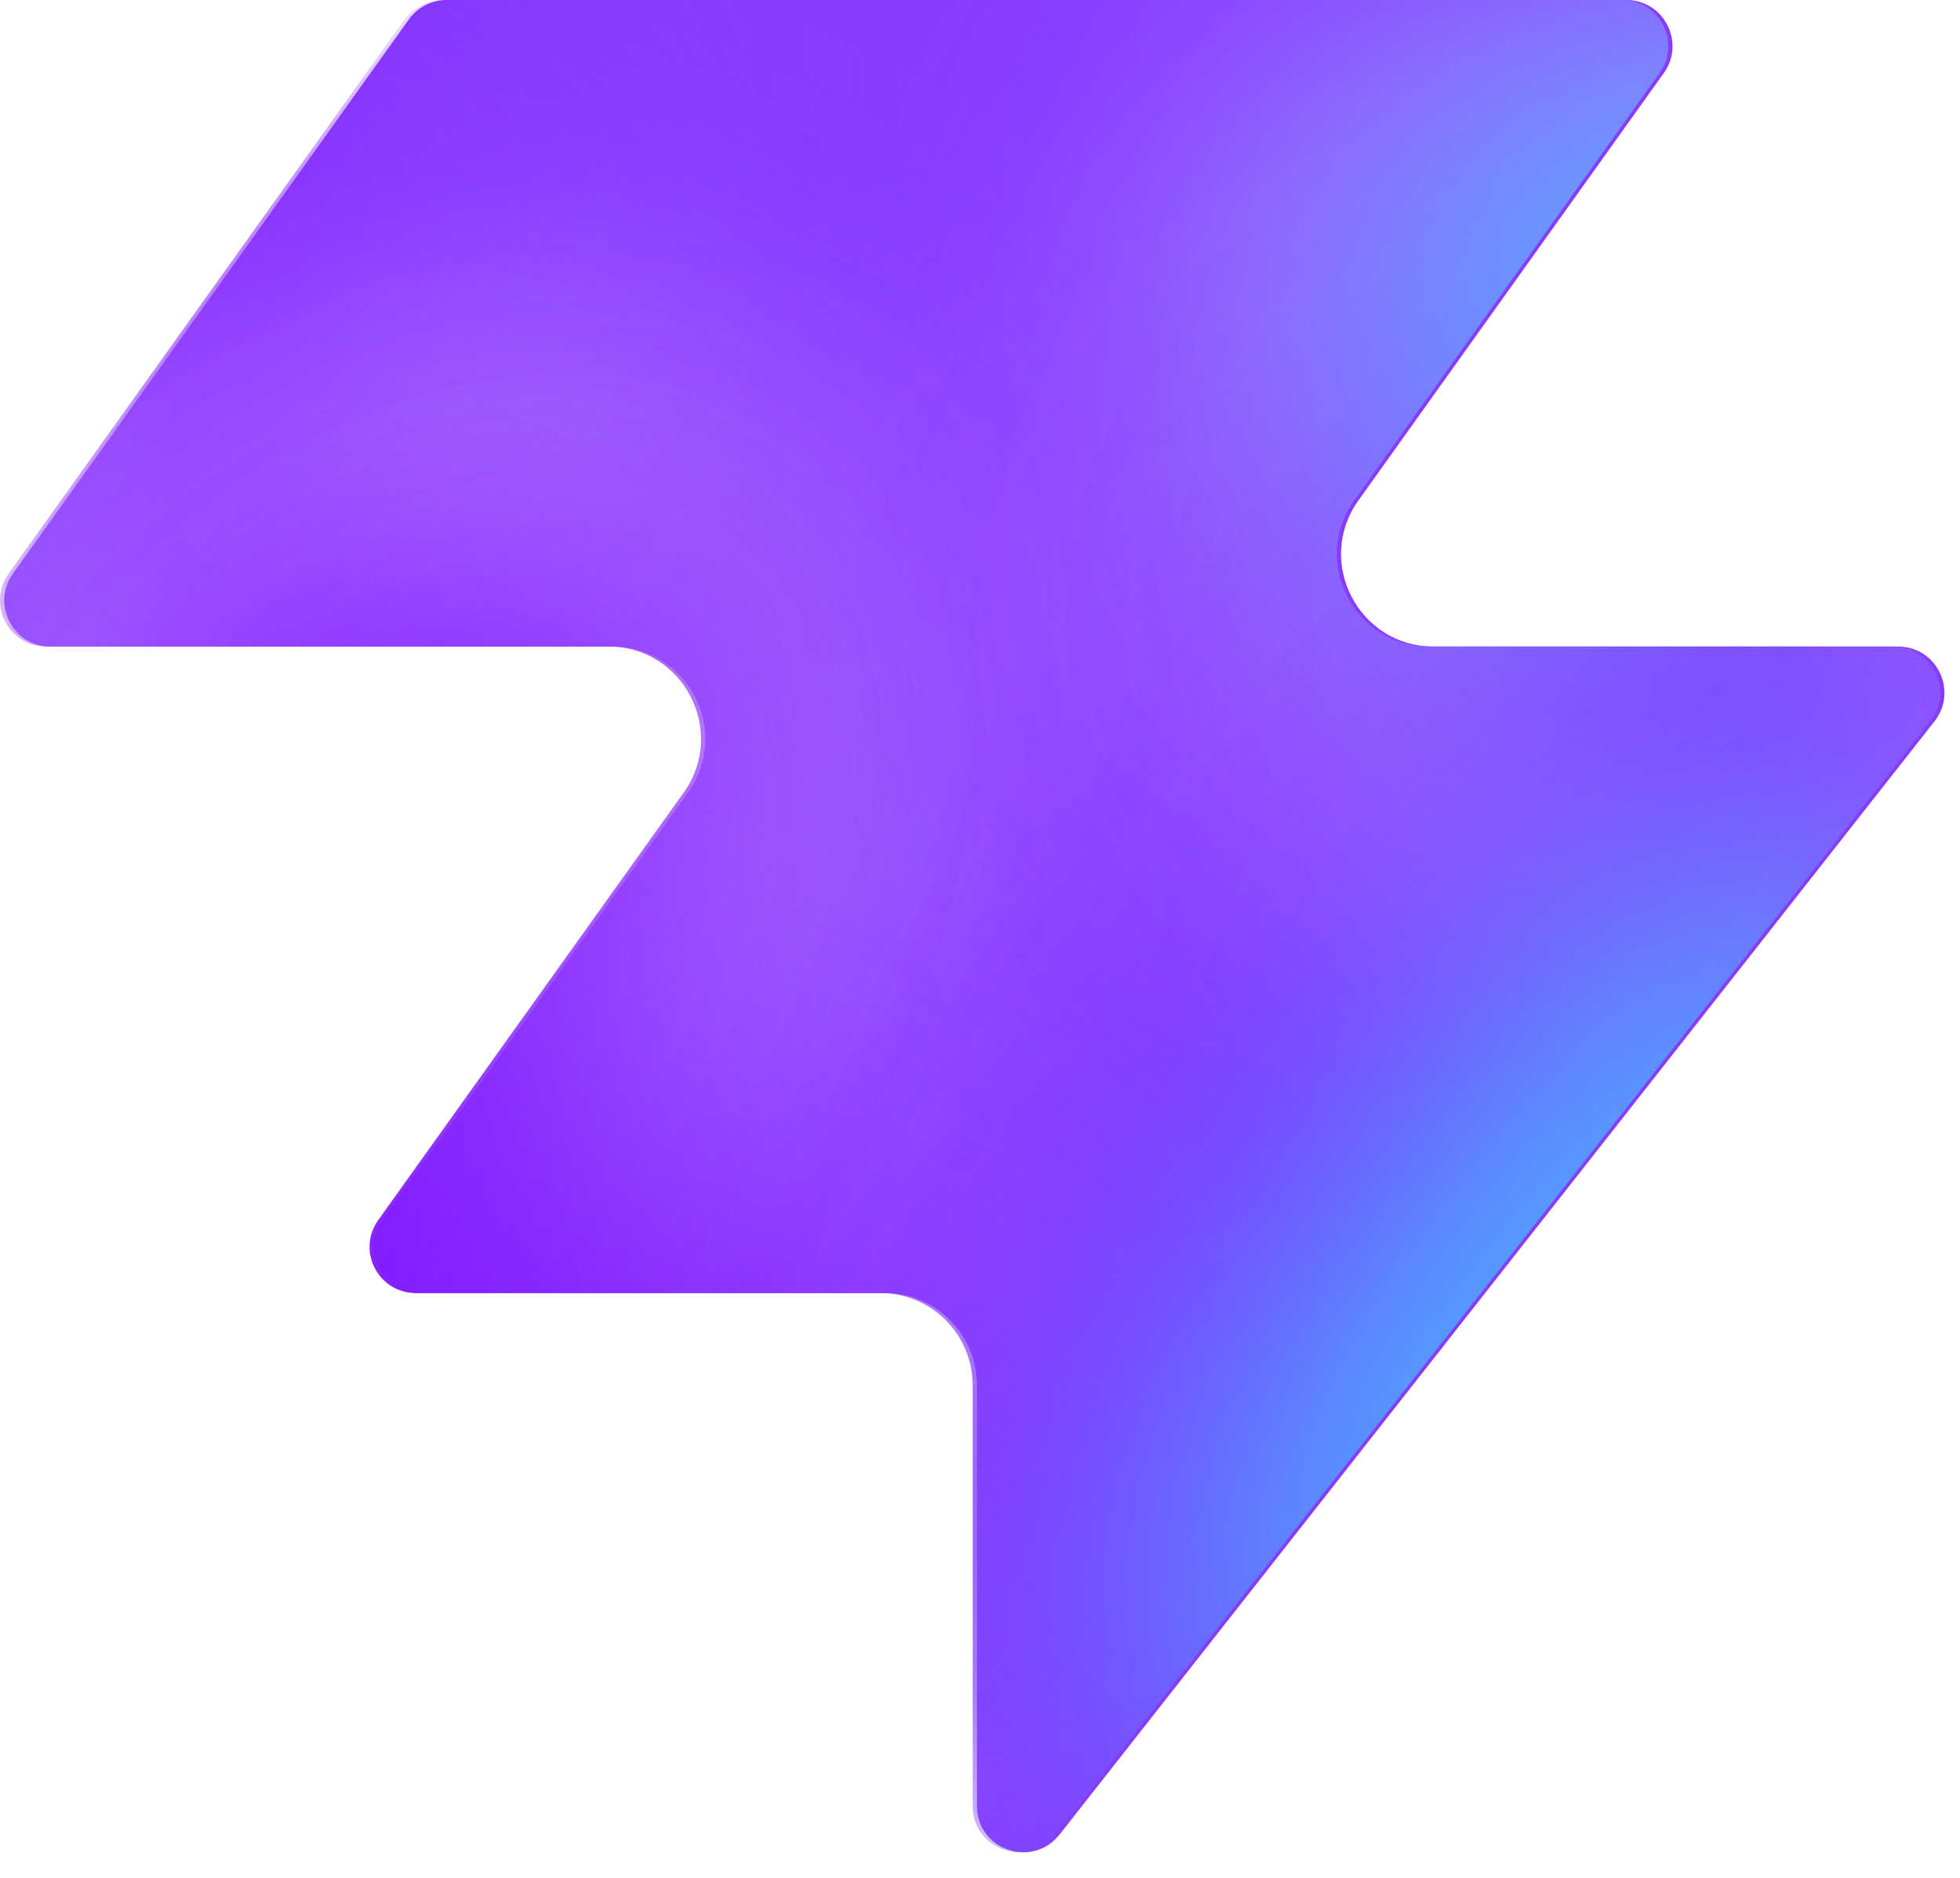
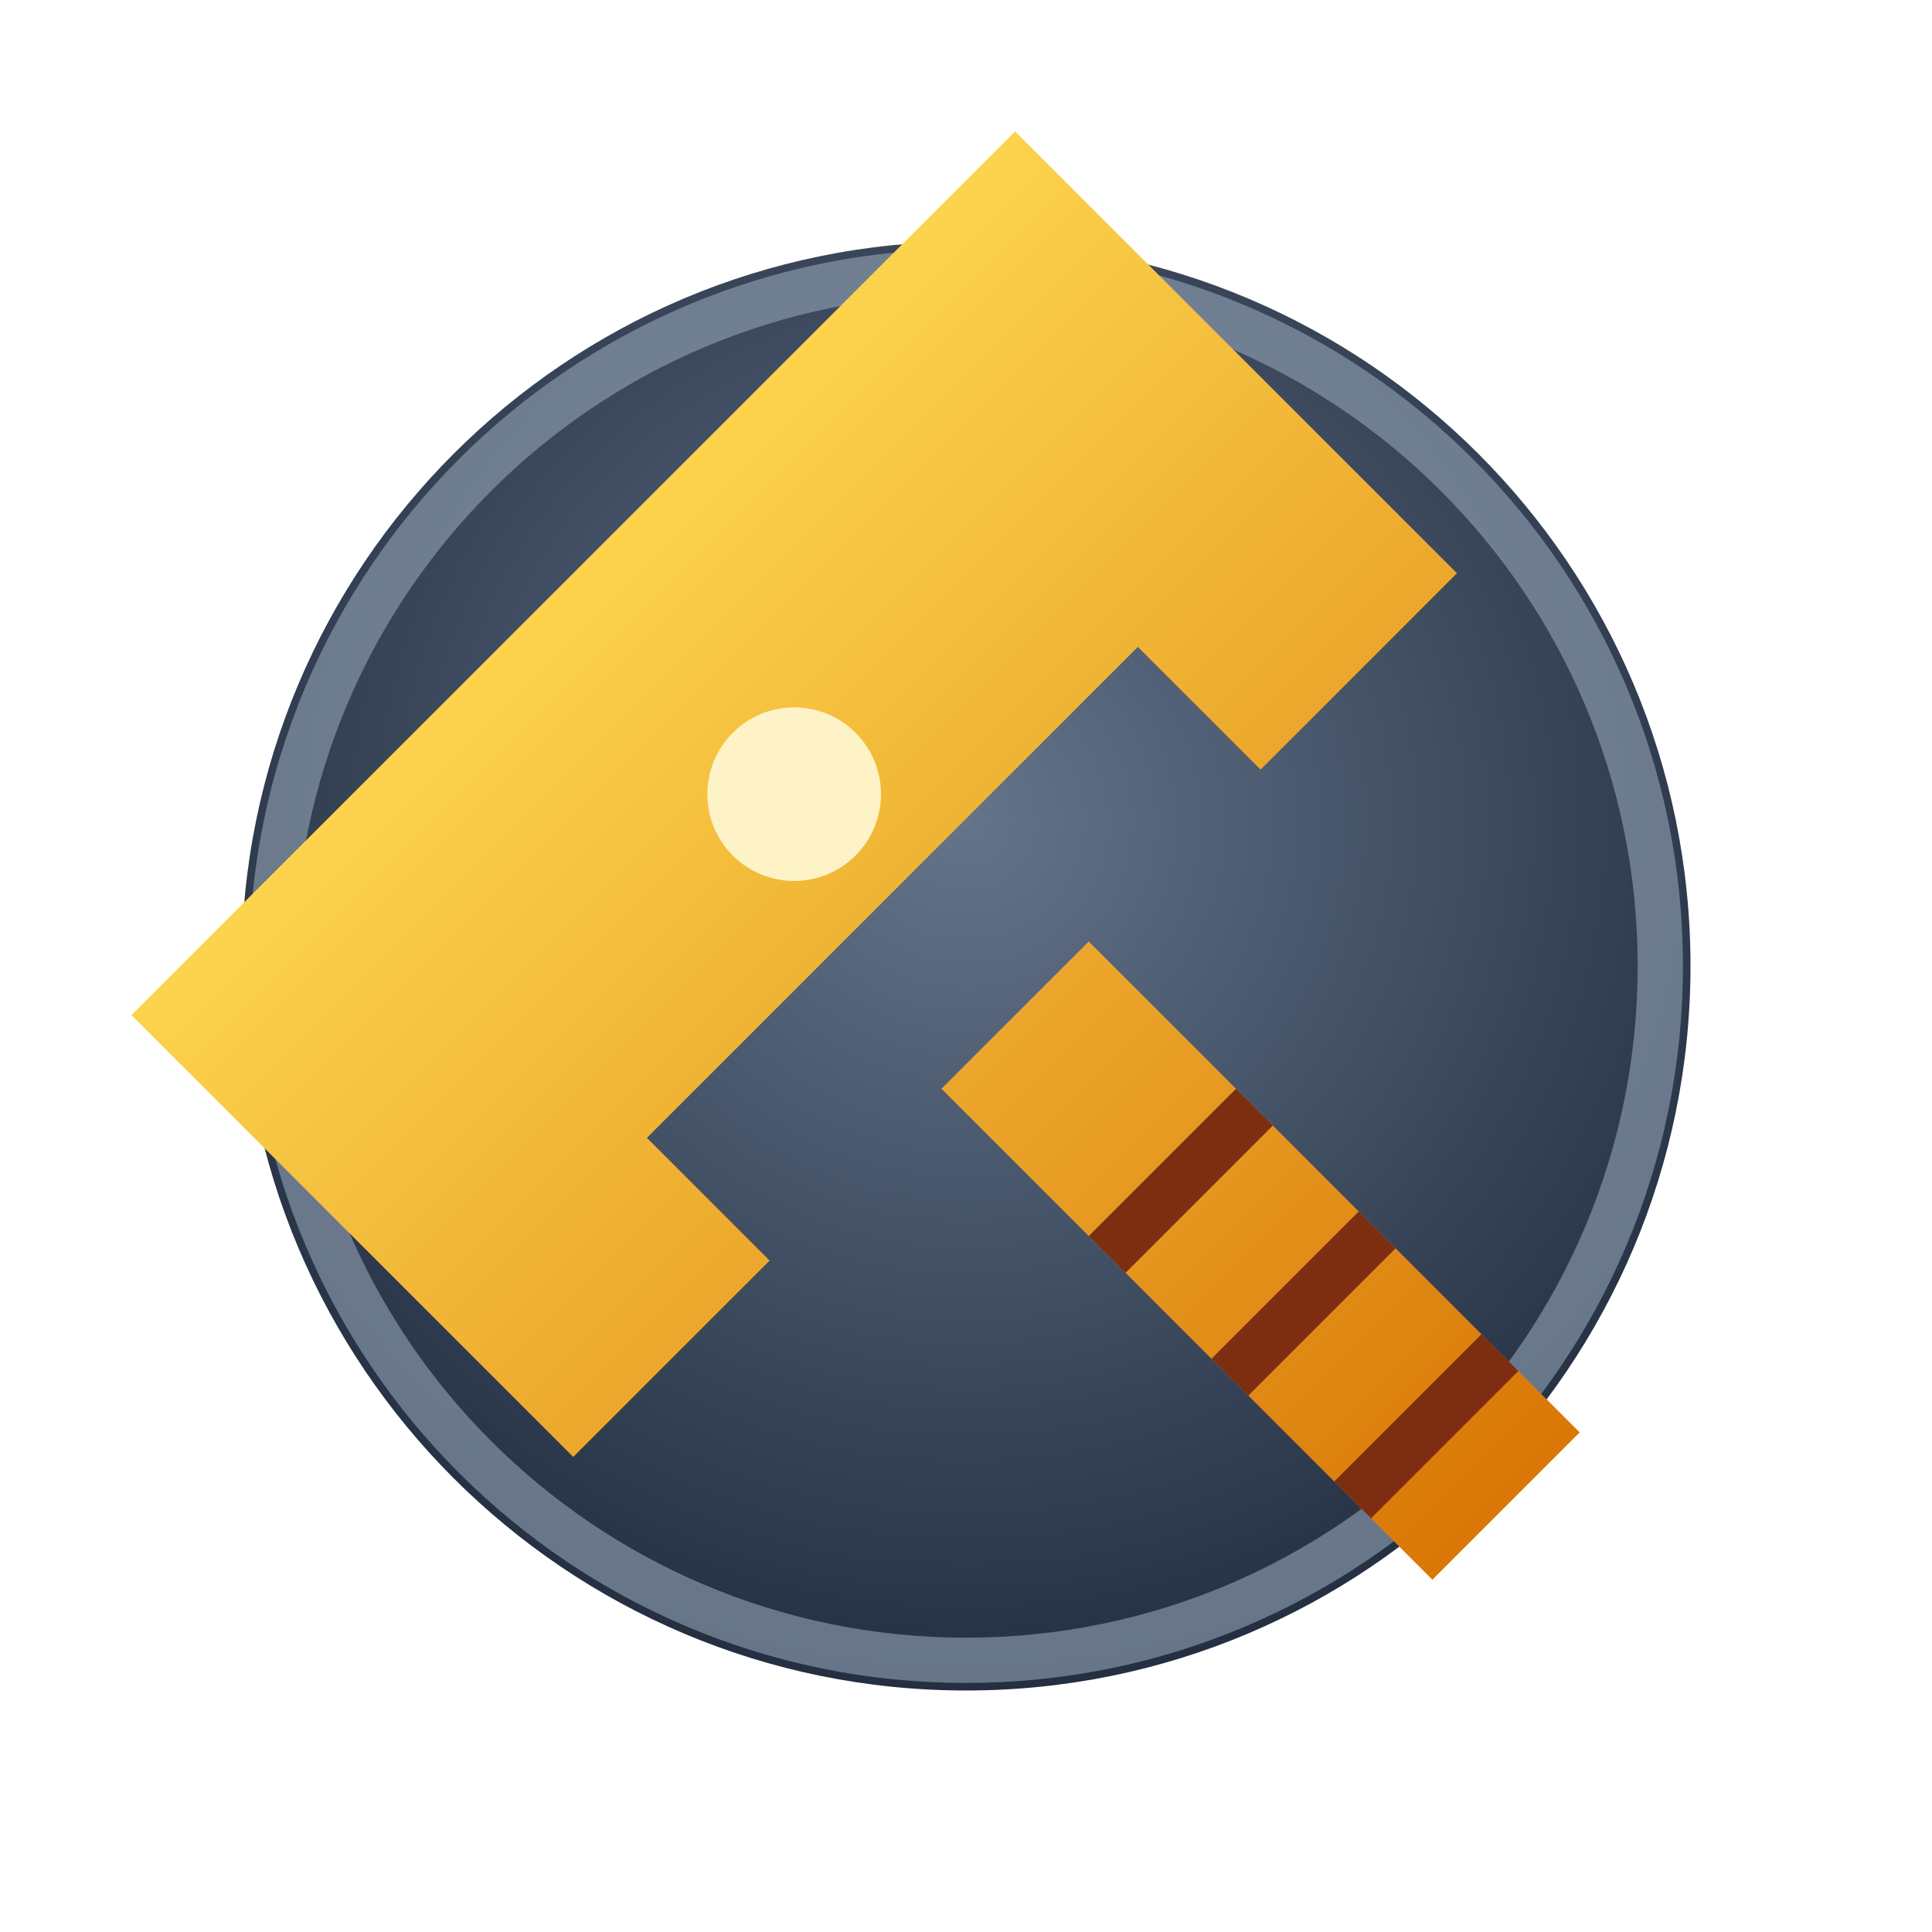
- <svg xmlns="http://www.w3.org/2000/svg" width="48" height="46" fill="none" viewBox="0 0 48 46">
-   <path fill="#863bff" d="M25.946 44.938c-.664.845-2.021.375-2.021-.698V33.937a2.26 2.26 0 0 0-2.262-2.262H10.287c-.92 0-1.456-1.04-.92-1.788l7.48-10.471c1.07-1.497 0-3.578-1.842-3.578H1.237c-.92 0-1.456-1.04-.92-1.788L10.013.474c.214-.297.556-.474.92-.474h28.894c.92 0 1.456 1.04.92 1.788l-7.48 10.471c-1.07 1.498 0 3.579 1.842 3.579h11.377c.943 0 1.473 1.088.89 1.83L25.947 44.94z" style="fill:#863bff;fill:color(display-p3 .525 .23 1);fill-opacity:1" />
-   <mask id="a" width="48" height="46" x="0" y="0" maskUnits="userSpaceOnUse" style="mask-type:alpha">
-     <path fill="#000" d="M25.842 44.938c-.664.844-2.021.375-2.021-.698V33.937a2.26 2.26 0 0 0-2.262-2.262H10.183c-.92 0-1.456-1.04-.92-1.788l7.48-10.471c1.07-1.498 0-3.579-1.842-3.579H1.133c-.92 0-1.456-1.04-.92-1.787L9.91.473c.214-.297.556-.474.92-.474h28.894c.92 0 1.456 1.04.92 1.788l-7.48 10.471c-1.07 1.498 0 3.578 1.842 3.578h11.377c.943 0 1.473 1.088.89 1.832L25.843 44.94z" style="fill:#000;fill-opacity:1" />
-   </mask>
-   <g mask="url(#a)">
-     <g filter="url(#b)">
-       <ellipse cx="5.508" cy="14.704" fill="#ede6ff" rx="5.508" ry="14.704" style="fill:#ede6ff;fill:color(display-p3 .927 .903 1);fill-opacity:1" transform="matrix(.00324 1 1 -.00324 -4.47 31.516)" />
-     </g>
-     <g filter="url(#c)">
-       <ellipse cx="10.399" cy="29.851" fill="#ede6ff" rx="10.399" ry="29.851" style="fill:#ede6ff;fill:color(display-p3 .927 .903 1);fill-opacity:1" transform="matrix(.00324 1 1 -.00324 -39.328 7.883)" />
-     </g>
-     <g filter="url(#d)">
-       <ellipse cx="5.508" cy="30.487" fill="#7e14ff" rx="5.508" ry="30.487" style="fill:#7e14ff;fill:color(display-p3 .492 .077 1);fill-opacity:1" transform="rotate(89.814 -25.913 -14.639)scale(1 -1)" />
-     </g>
-     <g filter="url(#e)">
-       <ellipse cx="5.508" cy="30.599" fill="#7e14ff" rx="5.508" ry="30.599" style="fill:#7e14ff;fill:color(display-p3 .492 .077 1);fill-opacity:1" transform="rotate(89.814 -32.644 -3.334)scale(1 -1)" />
-     </g>
-     <g filter="url(#f)">
-       <ellipse cx="5.508" cy="30.599" fill="#7e14ff" rx="5.508" ry="30.599" style="fill:#7e14ff;fill:color(display-p3 .492 .077 1);fill-opacity:1" transform="matrix(.00324 1 1 -.00324 -34.34 30.47)" />
-     </g>
-     <g filter="url(#g)">
-       <ellipse cx="14.072" cy="22.078" fill="#ede6ff" rx="14.072" ry="22.078" style="fill:#ede6ff;fill:color(display-p3 .927 .903 1);fill-opacity:1" transform="rotate(93.35 24.506 48.493)scale(-1 1)" />
-     </g>
-     <g filter="url(#h)">
-       <ellipse cx="3.47" cy="21.501" fill="#7e14ff" rx="3.47" ry="21.501" style="fill:#7e14ff;fill:color(display-p3 .492 .077 1);fill-opacity:1" transform="rotate(89.009 28.708 47.59)scale(-1 1)" />
-     </g>
-     <g filter="url(#i)">
-       <ellipse cx="3.47" cy="21.501" fill="#7e14ff" rx="3.47" ry="21.501" style="fill:#7e14ff;fill:color(display-p3 .492 .077 1);fill-opacity:1" transform="rotate(89.009 28.708 47.59)scale(-1 1)" />
-     </g>
-     <g filter="url(#j)">
-       <ellipse cx=".387" cy="8.972" fill="#7e14ff" rx="4.407" ry="29.108" style="fill:#7e14ff;fill:color(display-p3 .492 .077 1);fill-opacity:1" transform="rotate(39.51 .387 8.972)" />
-     </g>
-     <g filter="url(#k)">
-       <ellipse cx="47.523" cy="-6.092" fill="#7e14ff" rx="4.407" ry="29.108" style="fill:#7e14ff;fill:color(display-p3 .492 .077 1);fill-opacity:1" transform="rotate(37.892 47.523 -6.092)" />
-     </g>
-     <g filter="url(#l)">
-       <ellipse cx="41.412" cy="6.333" fill="#47bfff" rx="5.971" ry="9.665" style="fill:#47bfff;fill:color(display-p3 .28 .748 1);fill-opacity:1" transform="rotate(37.892 41.412 6.333)" />
-     </g>
-     <g filter="url(#m)">
-       <ellipse cx="-1.879" cy="38.332" fill="#7e14ff" rx="4.407" ry="29.108" style="fill:#7e14ff;fill:color(display-p3 .492 .077 1);fill-opacity:1" transform="rotate(37.892 -1.88 38.332)" />
-     </g>
-     <g filter="url(#n)">
-       <ellipse cx="-1.879" cy="38.332" fill="#7e14ff" rx="4.407" ry="29.108" style="fill:#7e14ff;fill:color(display-p3 .492 .077 1);fill-opacity:1" transform="rotate(37.892 -1.88 38.332)" />
-     </g>
-     <g filter="url(#o)">
-       <ellipse cx="35.651" cy="29.907" fill="#7e14ff" rx="4.407" ry="29.108" style="fill:#7e14ff;fill:color(display-p3 .492 .077 1);fill-opacity:1" transform="rotate(37.892 35.651 29.907)" />
-     </g>
-     <g filter="url(#p)">
-       <ellipse cx="38.418" cy="32.4" fill="#47bfff" rx="5.971" ry="15.297" style="fill:#47bfff;fill:color(display-p3 .28 .748 1);fill-opacity:1" transform="rotate(37.892 38.418 32.4)" />
+ <svg xmlns="http://www.w3.org/2000/svg" viewBox="0 0 64 64" width="64" height="64">
+   <defs>
+     <radialGradient id="shield" cx="50%" cy="40%" r="65%">
+       <stop offset="0%" stop-color="#64748b" />
+       <stop offset="100%" stop-color="#1e293b" />
+     </radialGradient>
+     <linearGradient id="gold" x1="0" y1="0" x2="0" y2="1">
+       <stop offset="0%" stop-color="#fcd34d" />
+       <stop offset="100%" stop-color="#d97706" />
+     </linearGradient>
+   </defs>
+   <circle cx="32" cy="32" r="24" fill="url(#shield)" />
+   <circle cx="32" cy="32" r="23" fill="none" stroke="#94a3b8" stroke-width="1.5" stroke-opacity="0.6" />
+   <g transform="rotate(-45 32 32)">
+     <g transform="translate(32 32) scale(1.15) translate(-32 -32)">
+       <path d="M 14 16 H 50 V 34 H 42 V 29 H 22 V 34 H 14 Z M 29 34 H 35 V 54 H 29 Z" fill="url(#gold)" />
+       <circle cx="32" cy="25" r="2.5" fill="#fef3c7" />
+       <rect x="29" y="40" width="6" height="1.5" fill="#7c2d12" />
+       <rect x="29" y="45" width="6" height="1.5" fill="#7c2d12" />
+       <rect x="29" y="50" width="6" height="1.5" fill="#7c2d12" />
    </g>
  </g>
-   <defs>
-     <filter id="b" width="60.045" height="41.654" x="-19.77" y="16.149" color-interpolation-filters="sRGB" filterUnits="userSpaceOnUse">
-       <feFlood flood-opacity="0" result="BackgroundImageFix" />
-       <feBlend in="SourceGraphic" in2="BackgroundImageFix" result="shape" />
-       <feGaussianBlur result="effect1_foregroundBlur_2002_17158" stdDeviation="7.659" />
-     </filter>
-     <filter id="c" width="90.34" height="51.437" x="-54.613" y="-7.533" color-interpolation-filters="sRGB" filterUnits="userSpaceOnUse">
-       <feFlood flood-opacity="0" result="BackgroundImageFix" />
-       <feBlend in="SourceGraphic" in2="BackgroundImageFix" result="shape" />
-       <feGaussianBlur result="effect1_foregroundBlur_2002_17158" stdDeviation="7.659" />
-     </filter>
-     <filter id="d" width="79.355" height="29.4" x="-49.64" y="2.03" color-interpolation-filters="sRGB" filterUnits="userSpaceOnUse">
-       <feFlood flood-opacity="0" result="BackgroundImageFix" />
-       <feBlend in="SourceGraphic" in2="BackgroundImageFix" result="shape" />
-       <feGaussianBlur result="effect1_foregroundBlur_2002_17158" stdDeviation="4.596" />
-     </filter>
-     <filter id="e" width="79.579" height="29.4" x="-45.045" y="20.029" color-interpolation-filters="sRGB" filterUnits="userSpaceOnUse">
-       <feFlood flood-opacity="0" result="BackgroundImageFix" />
-       <feBlend in="SourceGraphic" in2="BackgroundImageFix" result="shape" />
-       <feGaussianBlur result="effect1_foregroundBlur_2002_17158" stdDeviation="4.596" />
-     </filter>
-     <filter id="f" width="79.579" height="29.4" x="-43.513" y="21.178" color-interpolation-filters="sRGB" filterUnits="userSpaceOnUse">
-       <feFlood flood-opacity="0" result="BackgroundImageFix" />
-       <feBlend in="SourceGraphic" in2="BackgroundImageFix" result="shape" />
-       <feGaussianBlur result="effect1_foregroundBlur_2002_17158" stdDeviation="4.596" />
-     </filter>
-     <filter id="g" width="74.749" height="58.852" x="15.756" y="-17.901" color-interpolation-filters="sRGB" filterUnits="userSpaceOnUse">
-       <feFlood flood-opacity="0" result="BackgroundImageFix" />
-       <feBlend in="SourceGraphic" in2="BackgroundImageFix" result="shape" />
-       <feGaussianBlur result="effect1_foregroundBlur_2002_17158" stdDeviation="7.659" />
-     </filter>
-     <filter id="h" width="61.377" height="25.362" x="23.548" y="2.284" color-interpolation-filters="sRGB" filterUnits="userSpaceOnUse">
-       <feFlood flood-opacity="0" result="BackgroundImageFix" />
-       <feBlend in="SourceGraphic" in2="BackgroundImageFix" result="shape" />
-       <feGaussianBlur result="effect1_foregroundBlur_2002_17158" stdDeviation="4.596" />
-     </filter>
-     <filter id="i" width="61.377" height="25.362" x="23.548" y="2.284" color-interpolation-filters="sRGB" filterUnits="userSpaceOnUse">
-       <feFlood flood-opacity="0" result="BackgroundImageFix" />
-       <feBlend in="SourceGraphic" in2="BackgroundImageFix" result="shape" />
-       <feGaussianBlur result="effect1_foregroundBlur_2002_17158" stdDeviation="4.596" />
-     </filter>
-     <filter id="j" width="56.045" height="63.649" x="-27.636" y="-22.853" color-interpolation-filters="sRGB" filterUnits="userSpaceOnUse">
-       <feFlood flood-opacity="0" result="BackgroundImageFix" />
-       <feBlend in="SourceGraphic" in2="BackgroundImageFix" result="shape" />
-       <feGaussianBlur result="effect1_foregroundBlur_2002_17158" stdDeviation="4.596" />
-     </filter>
-     <filter id="k" width="54.814" height="64.646" x="20.116" y="-38.415" color-interpolation-filters="sRGB" filterUnits="userSpaceOnUse">
-       <feFlood flood-opacity="0" result="BackgroundImageFix" />
-       <feBlend in="SourceGraphic" in2="BackgroundImageFix" result="shape" />
-       <feGaussianBlur result="effect1_foregroundBlur_2002_17158" stdDeviation="4.596" />
-     </filter>
-     <filter id="l" width="33.541" height="35.313" x="24.641" y="-11.323" color-interpolation-filters="sRGB" filterUnits="userSpaceOnUse">
-       <feFlood flood-opacity="0" result="BackgroundImageFix" />
-       <feBlend in="SourceGraphic" in2="BackgroundImageFix" result="shape" />
-       <feGaussianBlur result="effect1_foregroundBlur_2002_17158" stdDeviation="4.596" />
-     </filter>
-     <filter id="m" width="54.814" height="64.646" x="-29.286" y="6.009" color-interpolation-filters="sRGB" filterUnits="userSpaceOnUse">
-       <feFlood flood-opacity="0" result="BackgroundImageFix" />
-       <feBlend in="SourceGraphic" in2="BackgroundImageFix" result="shape" />
-       <feGaussianBlur result="effect1_foregroundBlur_2002_17158" stdDeviation="4.596" />
-     </filter>
-     <filter id="n" width="54.814" height="64.646" x="-29.286" y="6.009" color-interpolation-filters="sRGB" filterUnits="userSpaceOnUse">
-       <feFlood flood-opacity="0" result="BackgroundImageFix" />
-       <feBlend in="SourceGraphic" in2="BackgroundImageFix" result="shape" />
-       <feGaussianBlur result="effect1_foregroundBlur_2002_17158" stdDeviation="4.596" />
-     </filter>
-     <filter id="o" width="54.814" height="64.646" x="8.244" y="-2.416" color-interpolation-filters="sRGB" filterUnits="userSpaceOnUse">
-       <feFlood flood-opacity="0" result="BackgroundImageFix" />
-       <feBlend in="SourceGraphic" in2="BackgroundImageFix" result="shape" />
-       <feGaussianBlur result="effect1_foregroundBlur_2002_17158" stdDeviation="4.596" />
-     </filter>
-     <filter id="p" width="39.409" height="43.623" x="18.713" y="10.588" color-interpolation-filters="sRGB" filterUnits="userSpaceOnUse">
-       <feFlood flood-opacity="0" result="BackgroundImageFix" />
-       <feBlend in="SourceGraphic" in2="BackgroundImageFix" result="shape" />
-       <feGaussianBlur result="effect1_foregroundBlur_2002_17158" stdDeviation="4.596" />
-     </filter>
-   </defs>
</svg>
